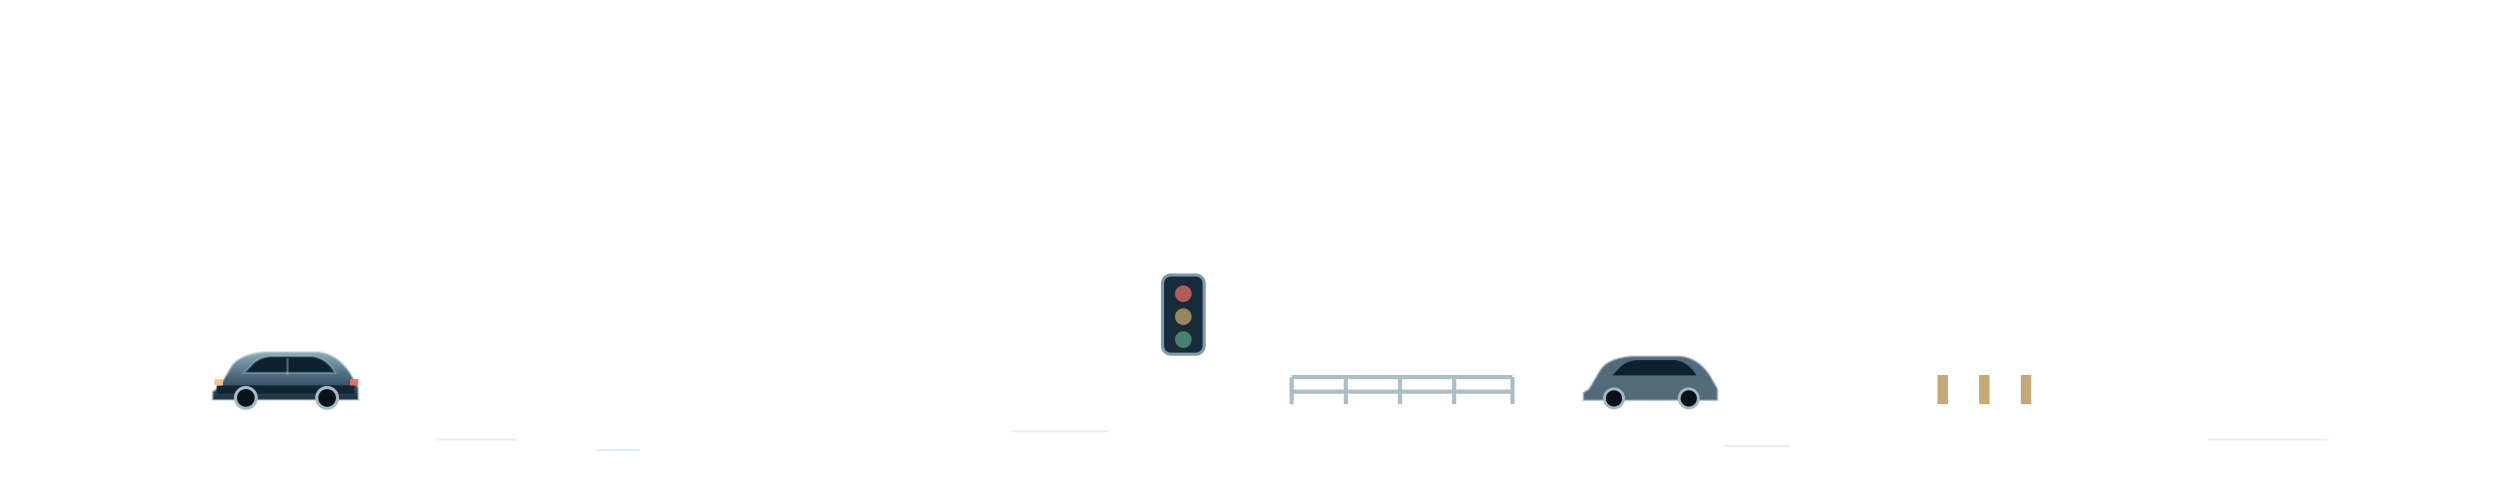
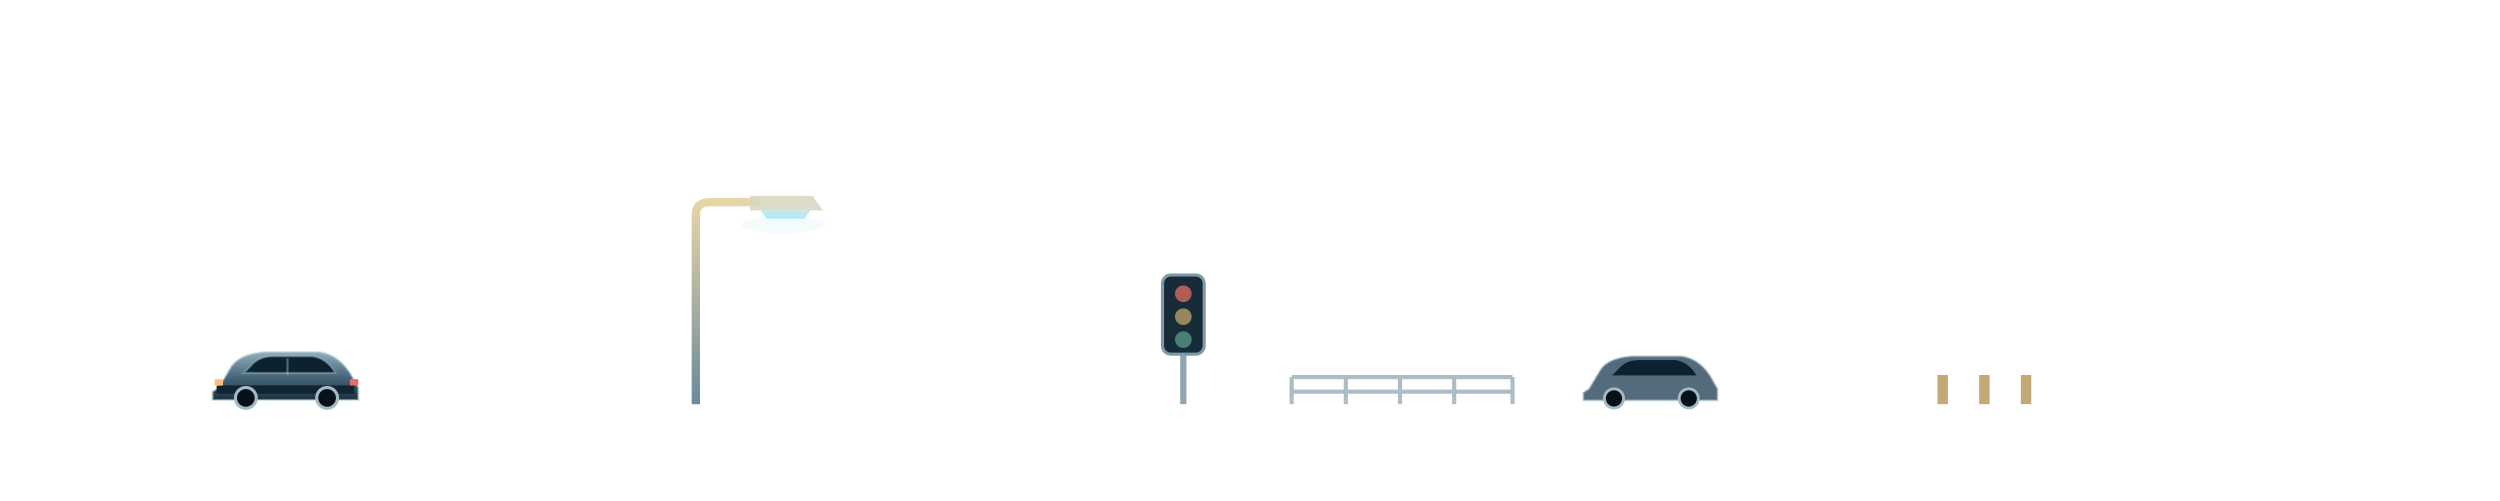
<svg xmlns="http://www.w3.org/2000/svg" width="1200" height="240" viewBox="0 0 1200 240">
  <defs>
    <linearGradient id="car" x2="0" y2="1">
      <stop stop-color="#91aebb" />
      <stop offset=".5" stop-color="#496a7c" />
      <stop offset="1" stop-color="#1a3040" />
    </linearGradient>
    <linearGradient id="lamp" x2="0" y2="1">
      <stop stop-color="#e7d5a6" />
      <stop offset="1" stop-color="#6a8a9a" />
    </linearGradient>
  </defs>
- "3"/&gt;<rect x="558" y="132" width="20" height="38" rx="4" fill="#172b39" stroke="#7d9aa8" stroke-width="1.5" />
+   <g stroke="url(#lamp)" stroke-width="4" fill="none">
+     <path d="M334 194V103Q334 97 341 97H365" />
+     <path d="M354 97h18" />
+   </g>
+   <path d="M360 94h30l5 7h-35Z" fill="#d8d6c0" opacity=".85" />
+   <path d="M365 101h24l-3 4h-18Z" fill="#83d7e8" opacity=".55" />
+   <ellipse cx="376" cy="108" rx="20" ry="4" fill="#79d8e9" opacity=".09" />
+   <path d="M568 194V136" stroke="#8da6b3" stroke-width="3" />
+   <rect x="558" y="132" width="20" height="38" rx="4" fill="#172b39" stroke="#7d9aa8" stroke-width="1.5" />
  <circle cx="568" cy="141" r="4" fill="#e46d62" opacity=".75" />
  <circle cx="568" cy="152" r="4" fill="#d9b76f" opacity=".65" />
  <circle cx="568" cy="163" r="4" fill="#70c9a4" opacity=".55" />
  <g transform="translate(102 169)">
    <path d="M3 17L9 7Q13 1 25 0H51Q60 1 66 10L70 17V23H0V19Z" fill="url(#car)" stroke="#b4cbd3" stroke-opacity=".55" />
    <path d="M18 7Q22 2 29 2H48Q55 3 59 10H15Z" fill="#0d2230" stroke="#9dc0cc" stroke-opacity=".45" />
    <path d="M36 3V11" stroke="#a7c1cb" stroke-opacity=".45" />
    <rect x="2" y="16" width="66" height="4" fill="#132431" />
    <circle cx="16" cy="22" r="5" fill="#07111a" stroke="#a5bbc4" stroke-width="1.5" />
    <circle cx="55" cy="22" r="5" fill="#07111a" stroke="#a5bbc4" stroke-width="1.5" />
    <rect x="1" y="13" width="4" height="3" fill="#ffbf7c" />
    <rect x="66" y="13" width="4" height="3" fill="#e66e64" />
  </g>
  <g transform="translate(760 171) scale(.92 .92)">
    <path d="M3 17L9 7Q13 1 25 0H51Q60 1 66 10L70 17V23H0V19Z" fill="#536b7b" stroke="#a6bbc6" stroke-opacity=".55" />
    <path d="M18 7Q22 2 29 2H48Q55 3 59 10H15Z" fill="#0d2230" />
    <circle cx="16" cy="22" r="5" fill="#07111a" stroke="#a5bbc4" stroke-width="1.5" />
    <circle cx="55" cy="22" r="5" fill="#07111a" stroke="#a5bbc4" stroke-width="1.5" />
  </g>
  <g stroke="#819aa6" stroke-width="2" fill="none" opacity=".65">
    <path d="M620 181h106M620 188h106M620 181v13M646 181v13M672 181v13M698 181v13M726 181v13" />
  </g>
  <g fill="#c4a875">
    <rect x="930" y="180" width="5" height="14" />
    <rect x="950" y="180" width="5" height="14" />
    <rect x="970" y="180" width="5" height="14" />
  </g>
-   <g stroke="#74bfd0" stroke-opacity=".22" stroke-width="1">
-     <path d="M210 211h38M286 216h21M486 207h46M827 214h32M1060 211h57" />
-   </g>
</svg>
